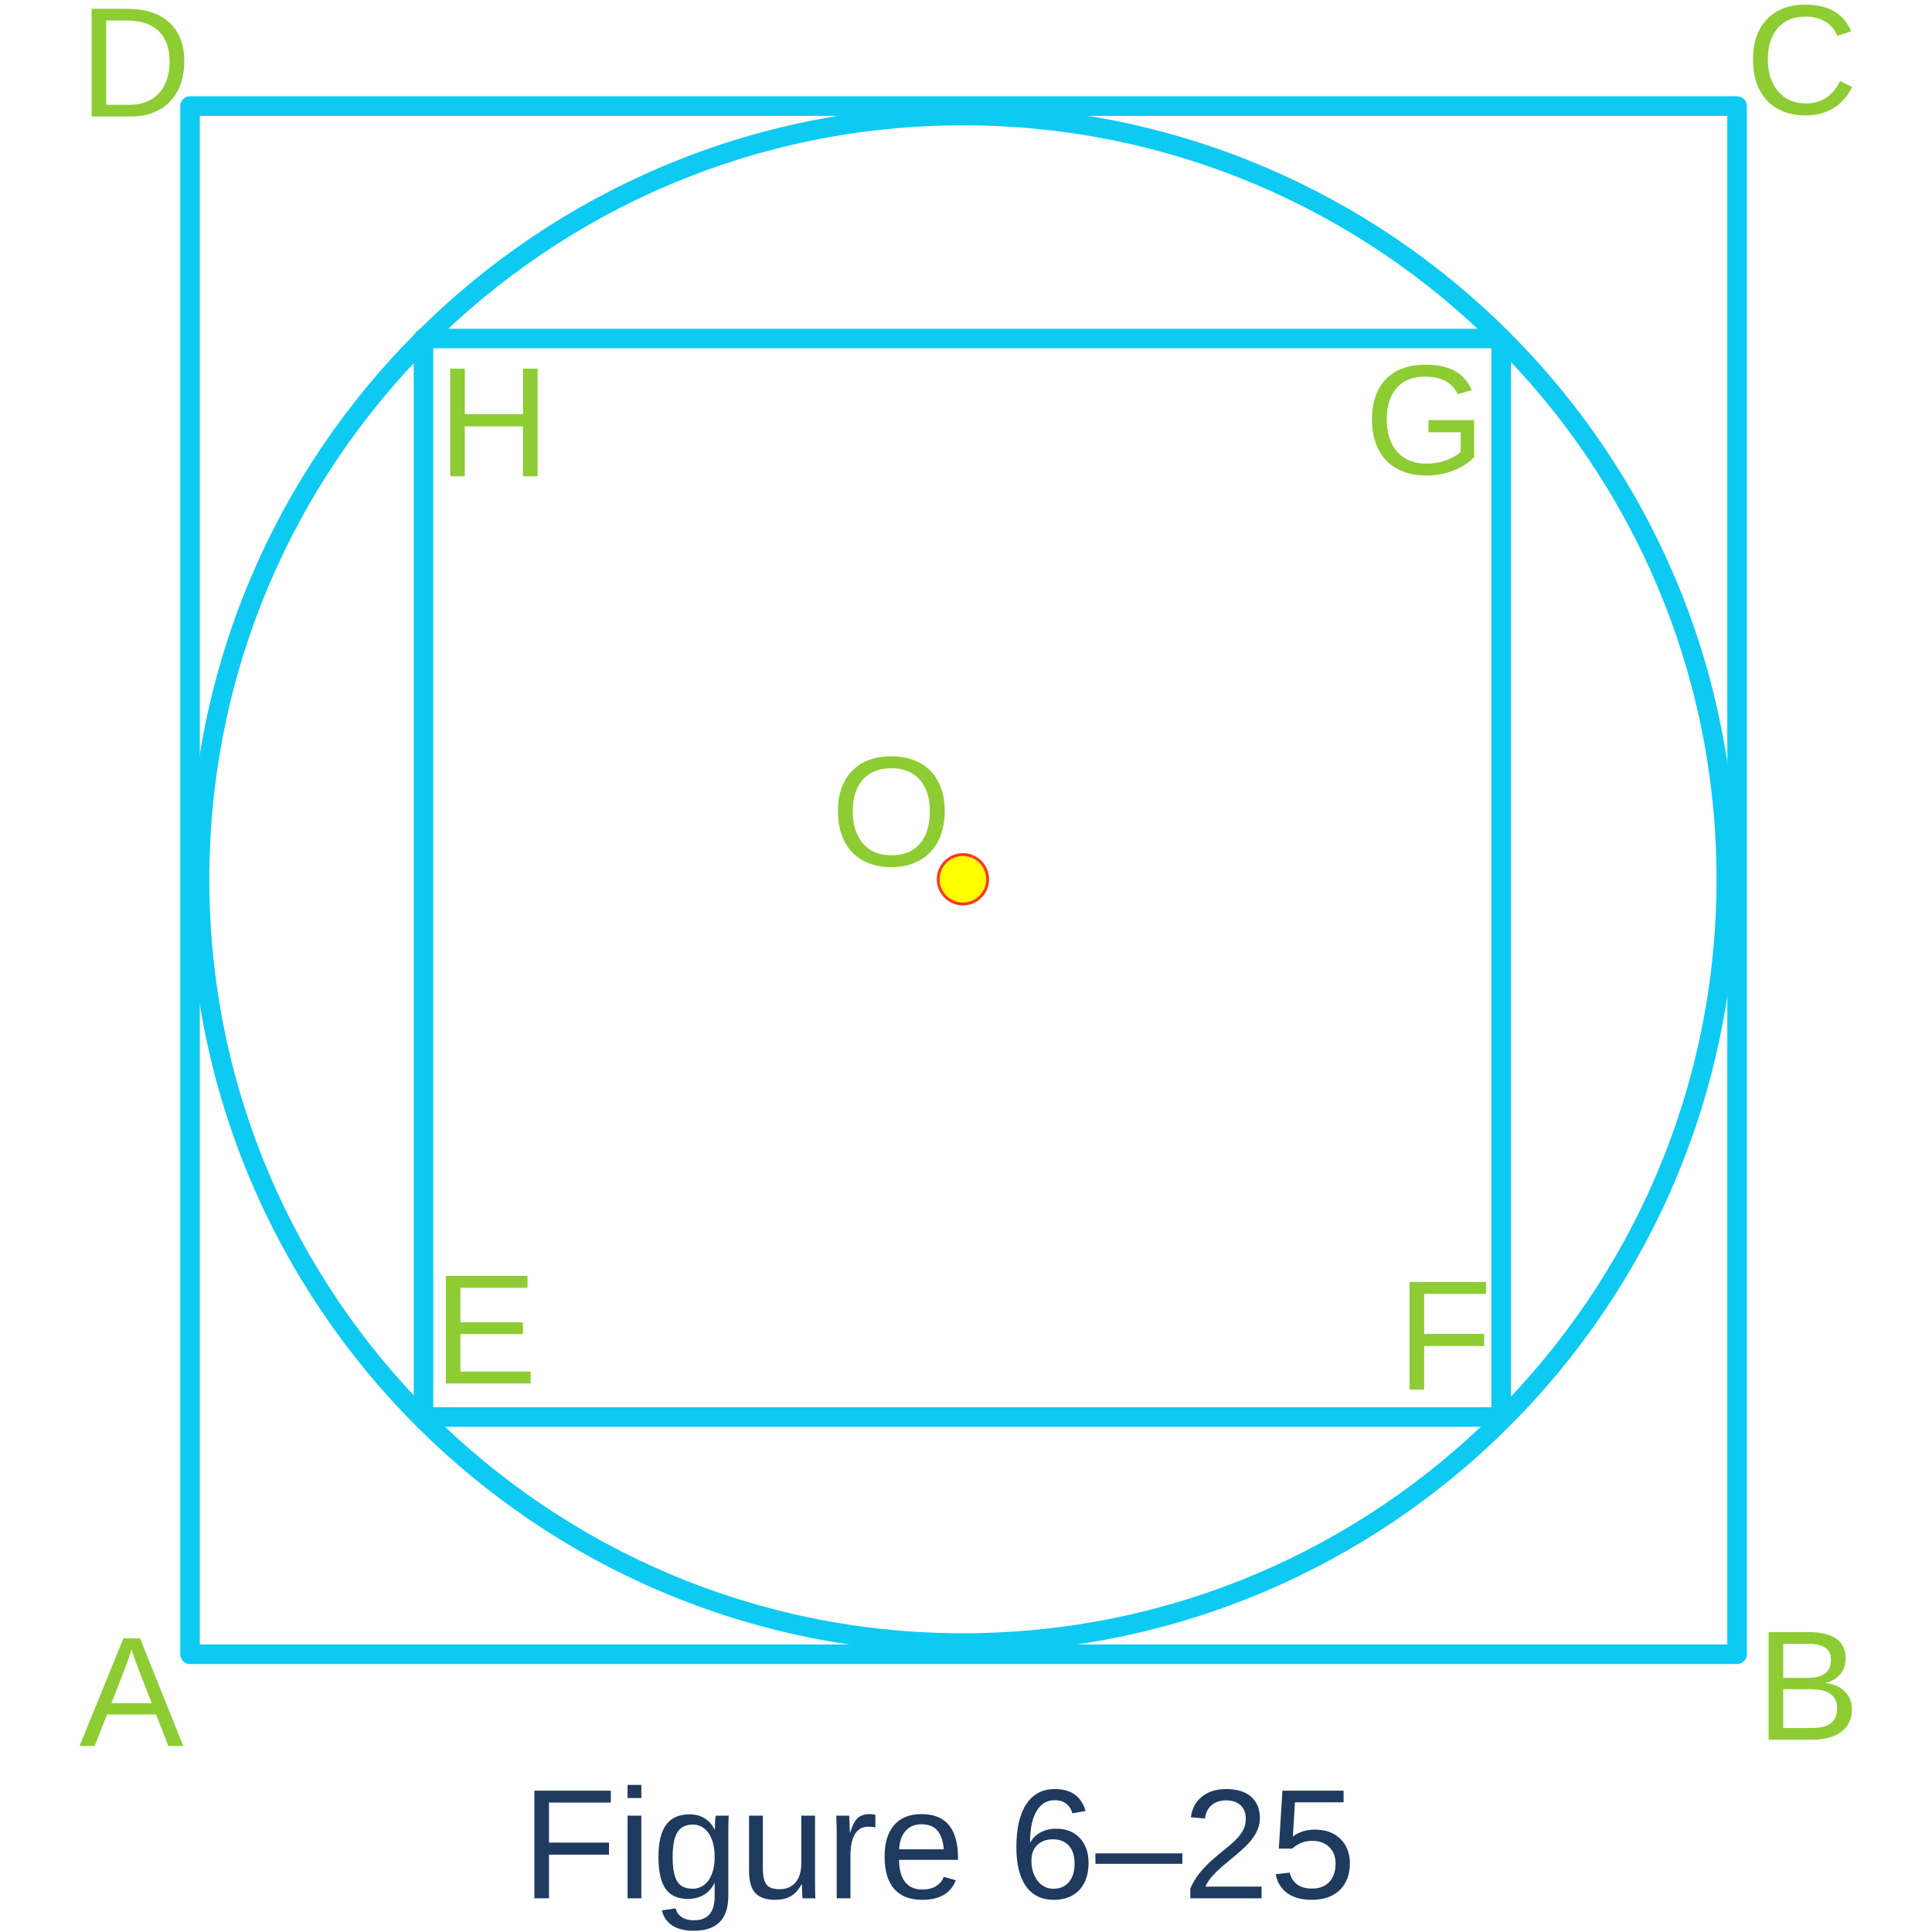
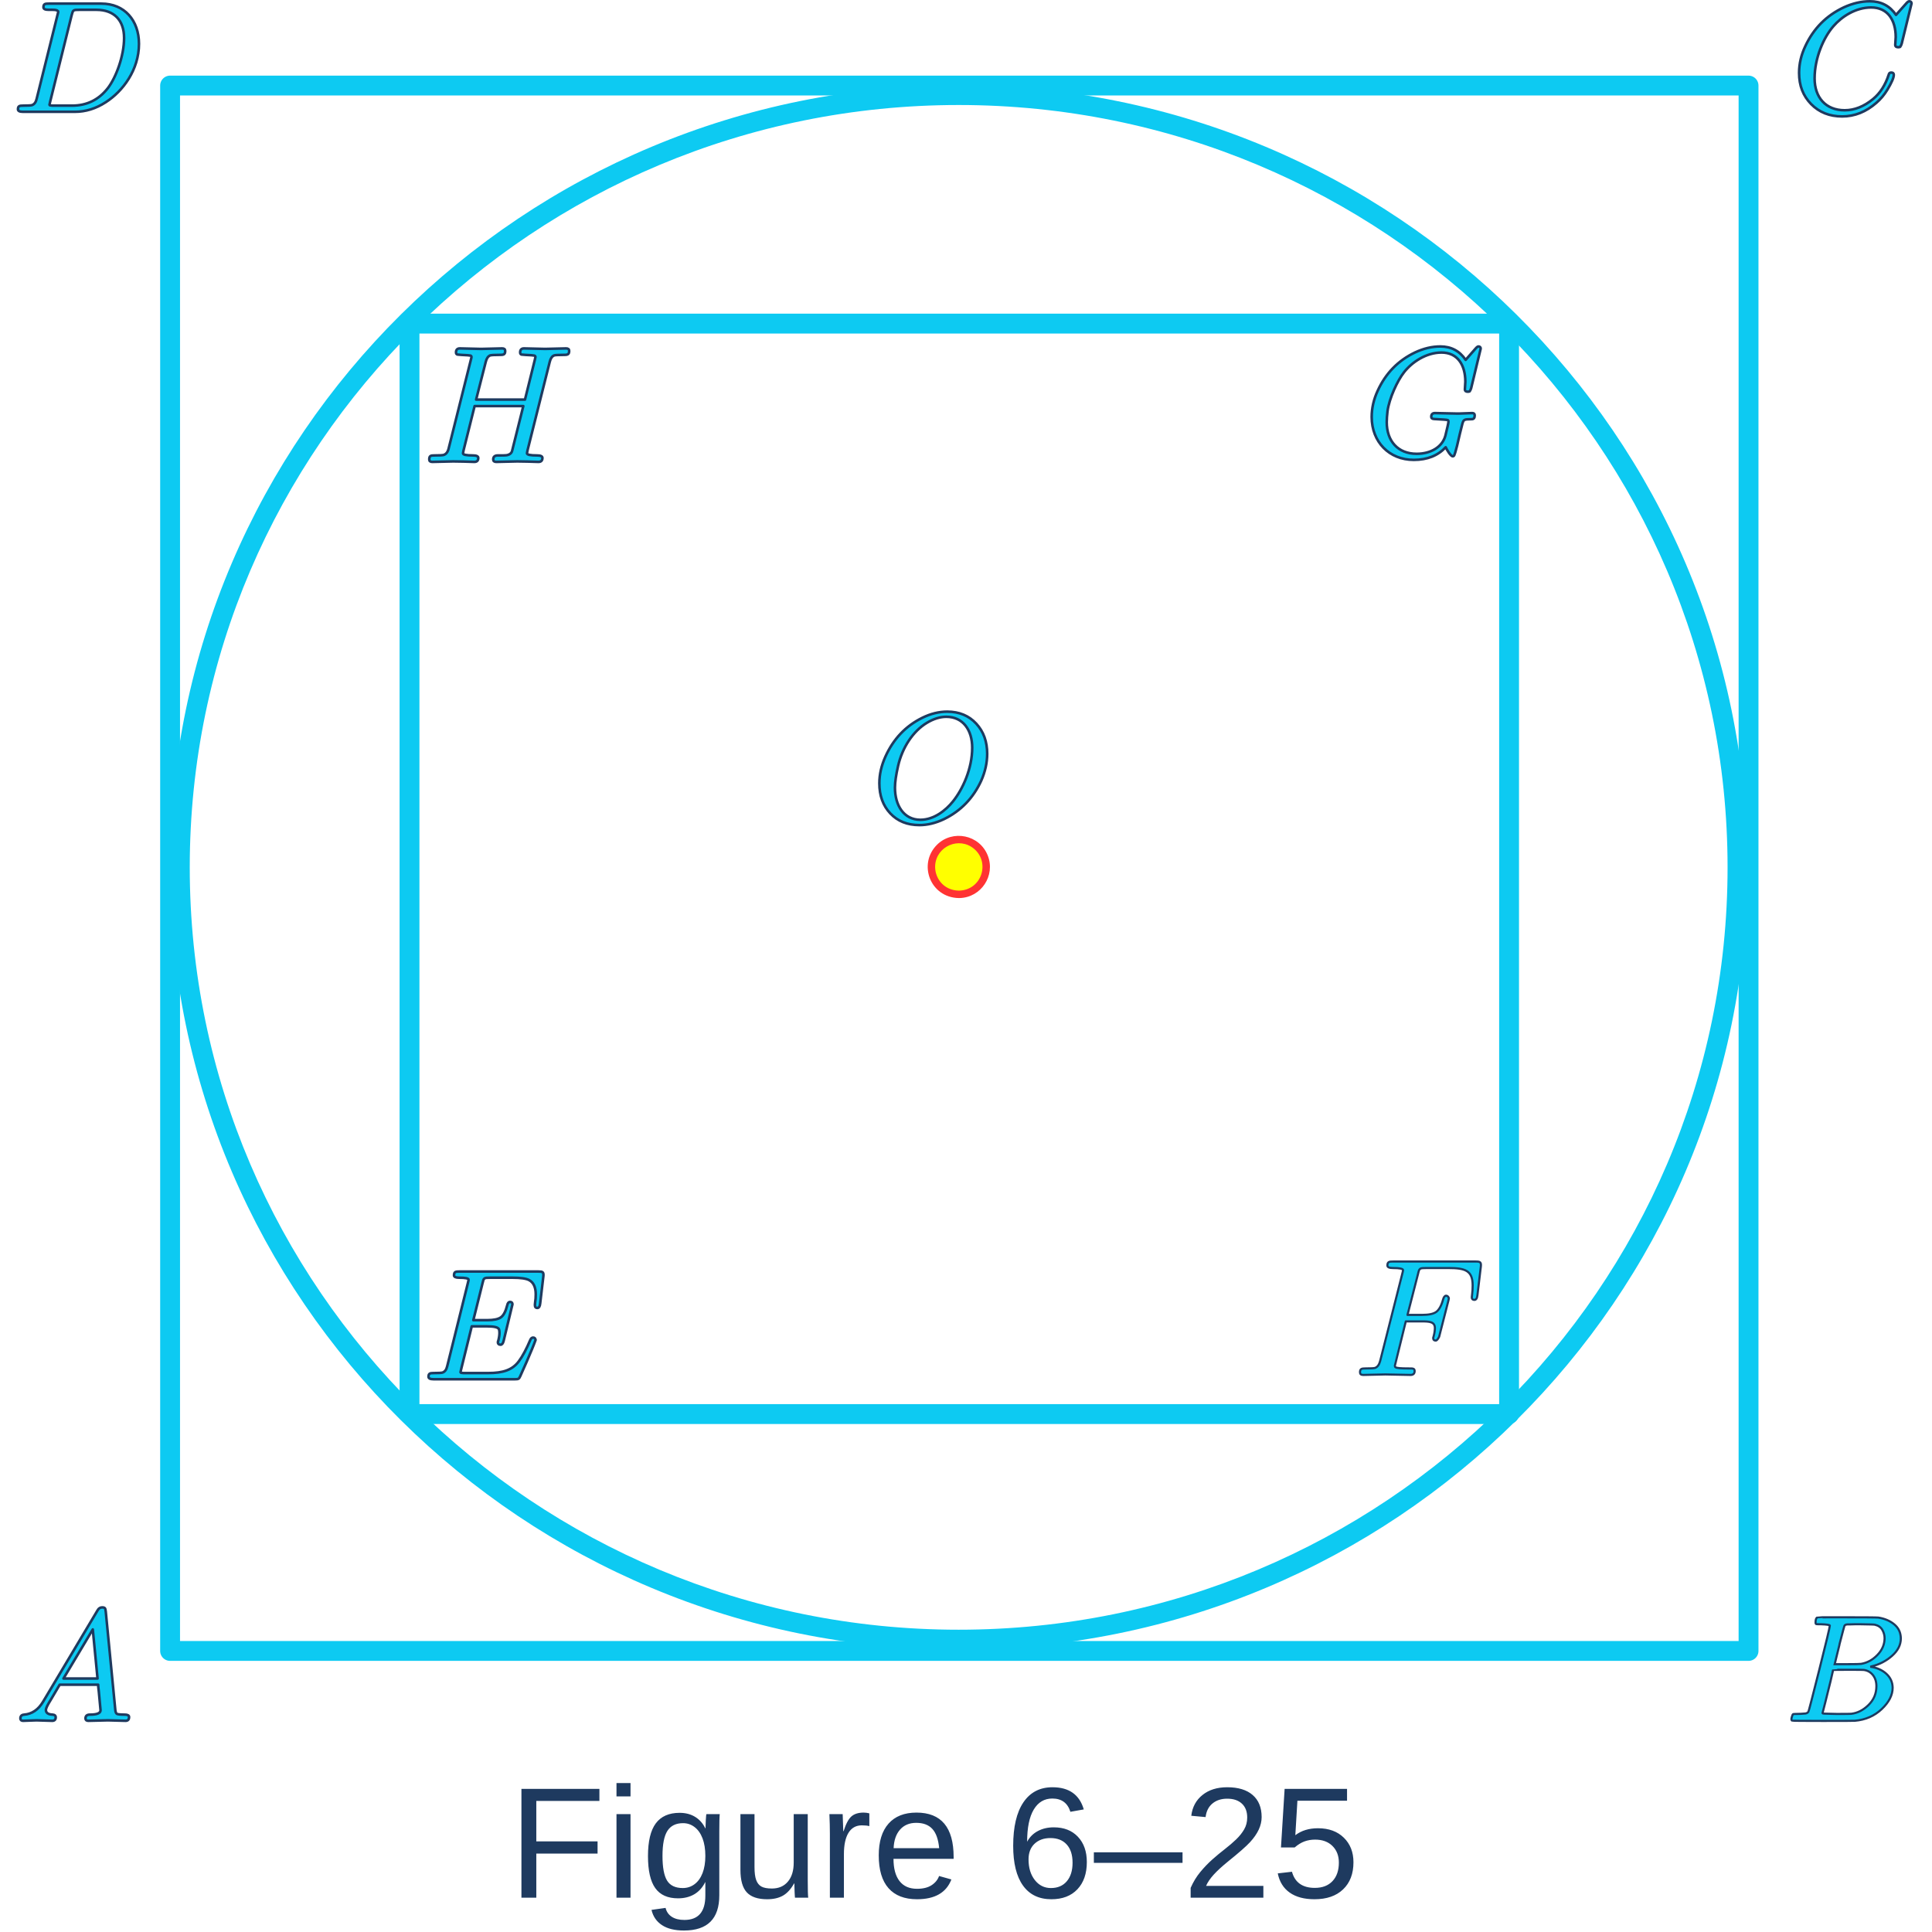
- <svg xmlns="http://www.w3.org/2000/svg" width="256" height="256" viewBox="0 0 1134 1235" version="1.1" xml:space="preserve" style="fill-rule:evenodd;clip-rule:evenodd;stroke-linecap:round;stroke-linejoin:round;stroke-miterlimit:1.5;">
-   <g transform="matrix(100,0,0,100,1137.22,72.8027)">
+ <svg xmlns="http://www.w3.org/2000/svg" width="256" height="256" viewBox="0 0 740 753" version="1.1" xml:space="preserve" style="fill-rule:evenodd;clip-rule:evenodd;stroke-linejoin:round;stroke-miterlimit:2;">
+   <circle cx="367.199" cy="337.892" r="10.681" style="fill:#ff0;" />
+   <path d="M367.199,350.02c-11.229,-0.214 -16.016,-13.347 -8.47,-20.804c6.038,-5.966 16.538,-3.921 19.755,4.231c3.076,7.795 -2.564,16.356 -10.973,16.569c-0.104,0.002 -0.208,0.001 -0.312,0.004Zm0,-2.893c8.99,-0.17 12.311,-11.045 5.872,-16.36c-5.763,-4.757 -14.517,-0.982 -15.08,6.414c-0.349,4.594 2.904,9.787 9.208,9.946Z" style="fill:#f33;" />
+   <g>
+     <g>
+       <path id="MJX-51-NCM-I-1D434" d="M7.746,670.502c1.111,0 4.939,0.186 6.112,0.186c0.926,-0 1.358,-0.494 1.358,-1.42c0,-0.556 -0.37,-0.926 -1.173,-0.988c-1.79,-0.062 -2.654,-0.679 -2.654,-1.852c-0,-0.556 0.555,-1.79 1.728,-3.642c1.667,-2.778 2.84,-4.816 3.643,-6.174l15.001,0c0,0.432 0.062,1.297 0.247,2.655c0.432,4.506 0.679,6.976 0.679,7.284c0,1.173 -1.358,1.729 -4.136,1.729c-1.173,0 -1.729,0.494 -1.729,1.482c0,0.617 0.371,0.926 1.112,0.926c1.481,-0 6.173,-0.186 7.655,-0.186c1.234,0 5.618,0.186 6.852,0.186c0.926,-0 1.358,-0.494 1.358,-1.482c0,-0.617 -0.555,-0.926 -1.666,-0.926c-1.729,0 -2.778,-0.123 -3.087,-0.309c-0.309,-0.185 -0.556,-0.74 -0.618,-1.666l-3.704,-38.153c-0.185,-1.173 -0.123,-1.667 -1.42,-1.667c-0.74,0 -1.358,0.371 -1.79,1.173l-21.237,35.622c-1.852,3.086 -4.321,4.753 -7.346,5c-0.988,0.062 -1.482,0.556 -1.482,1.482c0,0.617 0.371,0.926 1.05,0.926c0.988,-0 4.259,-0.186 5.247,-0.186m21.916,-35.435l1.852,19.137l-13.273,0l11.421,-19.137Z" style="fill:#0dcaf2;fill-rule:nonzero;stroke:#1e3a5f;stroke-width:1px;" />
    </g>
-   <text x="1065.01px" y="72.803px" style="font-family:'ArialMT', 'Arial', sans-serif;font-size:100px;fill:#8dcc33;">C</text>
-   <g transform="matrix(100,0,0,100,72.0691,74.4425)">
+   </g>
+   <g>
+     <g>
+       <path id="MJX-51-NCM-I-1D436" d="M700.746,30.565c-0,-7.902 3.457,-15.928 7.346,-20.373c3.149,-3.642 8.581,-7.284 14.693,-7.284c6.42,-0 9.569,4.877 9.569,11.544c-0,0.556 -0.185,2.531 -0.185,3.087c-0,0.555 0.37,0.864 1.173,0.864c0.308,0 0.555,-0.062 0.741,-0.123c0.308,-0.432 0.493,-0.865 0.617,-1.297l3.827,-15.619c0,-0.555 -0.308,-0.864 -0.926,-0.864c-0.247,0 -0.617,0.247 -1.111,0.803l-4.013,4.506c-2.407,-3.519 -5.803,-5.309 -10.186,-5.309c-3.395,0 -6.729,0.803 -10.124,2.346c-6.853,3.21 -11.853,8.272 -15.064,15.187c-1.605,3.395 -2.407,6.852 -2.407,10.371c-0,4.939 1.543,8.952 4.691,12.162c3.149,3.21 7.162,4.815 12.101,4.815c4.877,0 9.322,-1.79 13.334,-5.309c1.667,-1.42 3.087,-3.148 4.26,-5.062c1.667,-2.778 2.531,-4.692 2.531,-5.865c0,-0.556 -0.309,-0.864 -0.988,-0.864c-0.555,-0 -0.864,0.247 -0.987,0.802c-1.297,4.013 -3.334,7.223 -6.112,9.507c-3.519,2.902 -7.223,4.384 -11.051,4.384c-7.408,-0 -11.729,-5.001 -11.729,-12.409Z" style="fill:#0dcaf2;fill-rule:nonzero;stroke:#1e3a5f;stroke-width:1px;" />
    </g>
-   <text x="-0.148px" y="74.442px" style="font-family:'ArialMT', 'Arial', sans-serif;font-size:100px;fill:#8dcc33;">D</text>
-   <g transform="matrix(100,0,0,100,66.8457,1116.08)">
+   </g>
+   <g>
+     <g>
+       <path id="MJX-51-NCM-I-1D437" d="M33.034,1.413l-20.496,0c-1.42,0 -2.099,0.062 -2.099,1.42c0,0.679 0.679,0.988 2.038,0.988c1.234,0 3.704,-0.185 3.704,0.803c-0,0.123 -0.062,0.493 -0.247,1.111l-8.149,32.781c-0.309,1.358 -0.926,2.161 -1.852,2.469c-0.432,0.124 -1.544,0.186 -3.457,0.186c-1.359,-0 -1.976,0.123 -1.976,1.42c0,0.679 0.679,0.987 1.976,0.987l20.187,0c4.198,0 8.211,-1.234 12.1,-3.766c6.606,-4.259 12.902,-12.593 12.902,-22.718c0,-9.137 -5.617,-15.681 -14.631,-15.681m8.828,13.397c0,6.976 -3.148,15.434 -6.358,19.57c-3.519,4.506 -8.149,6.791 -13.952,6.791l-6.853,-0c-0.679,-0 -1.111,-0 -1.358,-0.062c-0.371,-0 -0.556,-0.124 -0.556,-0.309c0,-0.123 0.124,-0.555 0.309,-1.358l8.334,-33.522c0.556,-2.037 0.494,-2.099 3.087,-2.099l6.544,0c6.914,0 10.803,4.075 10.803,10.989Z" style="fill:#0dcaf2;fill-rule:nonzero;stroke:#1e3a5f;stroke-width:1px;" />
    </g>
-   <text x="0.146px" y="1116.09px" style="font-family:'ArialMT', 'Arial', sans-serif;font-size:100px;fill:#8dcc33;">A</text>
-   <g transform="matrix(100,0,0,100,1138.56,1112.08)">
+   </g>
+   <g>
+     <g>
+       <path id="MJX-51-NCM-I-1D438" d="M170.45,497.061c0,0.618 0.68,0.926 1.976,0.926c2.469,0 3.704,0.247 3.704,0.803c0,0.185 -0.123,0.617 -0.309,1.42l-8.025,32.287c-0.309,1.358 -0.926,2.161 -1.852,2.47c-0.432,0.123 -1.544,0.185 -3.457,0.185c-1.359,-0 -1.976,0.123 -1.976,1.42c0,0.679 0.679,0.987 1.976,0.987l31.67,0c1.481,0 1.605,-0.123 2.099,-1.173l2.469,-5.556c1.667,-3.827 2.84,-6.667 3.519,-8.581c-0.124,-0.555 -0.309,-0.926 -0.988,-0.926c-0.432,0 -0.802,0.309 -1.049,0.864c-1.544,3.643 -3.025,6.421 -4.507,8.396c-2.469,3.334 -6.112,4.569 -11.915,4.569l-8.951,-0c-0.618,-0 -1.05,-0 -1.297,-0.062c-0.37,0 -0.555,-0.123 -0.555,-0.309c-0,-0.123 0.123,-0.555 0.308,-1.358l4.075,-16.483l5.865,-0c2.901,-0 4.445,0.37 4.753,1.173c0.124,0.309 0.185,0.741 0.185,1.358c0,0.803 -0.123,1.79 -0.432,2.963c-0.123,0.309 -0.185,0.556 -0.185,0.741c0,0.618 0.37,0.926 1.05,0.926c0.555,0 0.926,-0.494 1.172,-1.42l3.458,-14.322c-0,-0.618 -0.309,-0.926 -0.988,-0.926c-0.494,-0 -0.864,0.432 -1.05,1.296c-0.617,2.408 -1.42,3.951 -2.469,4.692c-1.049,0.741 -2.778,1.111 -5.309,1.111l-5.433,0l3.581,-14.384c0.494,-2.099 0.494,-2.161 3.086,-2.161l8.582,0c3.148,0 5.309,0.309 6.482,0.926c1.728,0.926 2.593,2.778 2.593,5.557c-0,1.049 -0.062,2.16 -0.247,3.21c-0,0.123 -0,0.308 -0.062,0.555l0,0.556c0,0.679 0.309,0.988 0.926,0.988c0.617,-0 0.988,-0.556 1.111,-1.729l1.235,-10.557c0.185,-1.728 -0.247,-1.913 -1.914,-1.913l-30.806,-0c-1.419,-0 -2.099,0.061 -2.099,1.481Z" style="fill:#0dcaf2;fill-rule:nonzero;stroke:#1e3a5f;stroke-width:1px;" />
    </g>
-   <text x="1071.86px" y="1112.08px" style="font-family:'ArialMT', 'Arial', sans-serif;font-size:100px;fill:#8dcc33;">B</text>
-   <g transform="matrix(100,0,0,100,301.3,304.445)">
+   </g>
+   <g>
+     <g>
+       <path d="M703.306,633.058c-1.064,0 -1.695,-0.019 -1.892,-0.059c-0.197,-0.039 -0.296,-0.256 -0.296,-0.65c-0,-1.065 0.217,-1.715 0.651,-1.952c0.039,-0.039 2.602,-0.059 7.688,-0.059c10.211,0 15.593,0.039 16.145,0.118c2.484,0.395 4.554,1.282 6.21,2.662c1.656,1.38 2.504,3.193 2.543,5.441c-0,2.523 -1.143,4.79 -3.43,6.801c-2.287,2.01 -4.909,3.371 -7.866,4.08l-0.591,0.178c2.523,0.355 4.593,1.261 6.209,2.72c1.617,1.459 2.445,3.273 2.484,5.441c0,2.878 -1.419,5.658 -4.258,8.339c-2.839,2.681 -6.328,4.199 -10.468,4.554c-0.276,0.039 -4.435,0.059 -12.478,0.059c-7.886,-0 -11.888,-0.039 -12.006,-0.118c-0.158,-0.119 -0.236,-0.276 -0.236,-0.473c-0,-0.276 0.039,-0.552 0.118,-0.828c0.197,-0.75 0.394,-1.164 0.591,-1.242c0.158,-0.04 0.454,-0.059 0.887,-0.059l0.355,-0c1.065,-0 2.248,-0.06 3.549,-0.178c0.552,-0.118 0.926,-0.355 1.123,-0.71c0.119,-0.157 1.538,-5.638 4.258,-16.441c2.721,-10.803 4.081,-16.5 4.081,-17.091c0,-0.276 -1.123,-0.454 -3.371,-0.533Zm24.721,5.501c-0,-1.183 -0.296,-2.287 -0.887,-3.312c-0.592,-1.025 -1.558,-1.696 -2.898,-2.011c-0.276,-0.079 -2.09,-0.138 -5.441,-0.178l-2.484,0c-0.867,0 -1.557,0.02 -2.07,0.06l-0.769,-0c-0.591,0.039 -0.966,0.236 -1.123,0.591c-0.079,0.158 -0.71,2.523 -1.893,7.097c0,0.118 -0.02,0.236 -0.059,0.355l-1.833,7.451l4.79,0c3.194,0 5.027,-0.039 5.5,-0.118c2.366,-0.394 4.475,-1.538 6.328,-3.43c1.853,-1.893 2.799,-4.061 2.839,-6.505Zm-3.194,18.629c0,-1.735 -0.453,-3.174 -1.36,-4.317c-0.907,-1.144 -2.09,-1.814 -3.548,-2.011c-0.237,-0.04 -1.873,-0.059 -4.909,-0.059c-4.652,-0 -6.998,0.019 -7.038,0.059c0,0.079 -0.335,1.518 -1.005,4.317c-0.67,2.799 -1.36,5.579 -2.07,8.339l-1.065,4.14c0,0.157 0.237,0.236 0.71,0.236c0.473,0 2.07,0.04 4.791,0.119c3.509,-0 5.401,-0.02 5.677,-0.06c2.444,-0.276 4.692,-1.419 6.742,-3.43c2.05,-2.011 3.075,-4.455 3.075,-7.333Z" style="fill:#0dcaf2;fill-rule:nonzero;stroke:#1e3a5f;stroke-width:0.83px;stroke-linejoin:miter;stroke-miterlimit:4;" />
    </g>
-   <text x="229.083px" y="304.445px" style="font-family:'ArialMT', 'Arial', sans-serif;font-size:100px;fill:#8dcc33;">H</text>
-   <g transform="matrix(100,0,0,100,899.261,302.962)">
+   </g>
+   <g>
+     <g>
+       <g>
+         <path id="MJX-163-NCM-I-1D439" d="M534.245,493.241c-0,0.65 0.729,0.975 2.122,0.975c2.653,-0 3.979,0.26 3.979,0.845c0,0.195 -0.132,0.65 -0.331,1.495l-8.622,33.996c-0.398,1.43 -1.061,2.275 -1.989,2.6c-0.465,0.13 -1.658,0.195 -3.714,0.195c-1.459,0 -2.123,0.13 -2.123,1.495c0,0.715 0.398,1.04 1.261,1.04l8.621,-0.195l9.815,0.195c1.062,0 1.592,-0.52 1.592,-1.495c0,-1.105 -0.729,-1.04 -2.454,-1.04c-2.918,0 -4.576,-0.13 -4.974,-0.455c-0.199,-0.065 -0.265,-0.325 -0.265,-0.65l4.245,-17.225l6.167,-0c3.051,-0 5.173,0.13 5.173,2.6c0,0.845 -0.132,1.885 -0.464,3.12c-0.066,0.195 -0.133,0.455 -0.199,0.715c0,0.715 0.332,1.04 1.061,1.04c0.332,-0.065 0.796,-0.52 1.26,-1.495l3.581,-13.976c0.133,-0.52 0.199,-0.91 0.199,-1.105c-0.199,-0.585 -0.596,-0.91 -1.061,-0.91c-0.53,0 -0.928,0.52 -1.193,1.495c-0.664,2.47 -1.592,4.031 -2.653,4.811c-1.061,0.78 -2.918,1.17 -5.571,1.17l-5.637,-0l4.112,-15.991c0.53,-2.21 0.53,-2.275 3.316,-2.275l8.621,-0c6.433,-0 9.351,0.975 9.351,6.76c0,1.3 -0.066,2.47 -0.199,3.445c-0.066,0.715 -0.132,1.105 -0.132,1.17c-0,0.715 0.331,1.04 0.994,1.04c0.664,0 1.062,-0.585 1.194,-1.82l1.327,-11.115c0.199,-1.82 -0.266,-2.015 -2.056,-2.015l-32.099,-0c-1.526,-0 -2.255,0.065 -2.255,1.56Z" style="fill:#0dcaf2;fill-rule:nonzero;stroke:#1e3a5f;stroke-width:0.83px;" />
+       </g>
    </g>
-   <text x="821.478px" y="302.962px" style="font-family:'ArialMT', 'Arial', sans-serif;font-size:100px;fill:#8dcc33;">G</text>
-   <g transform="matrix(100,0,0,100,903.42,888.277)">
+   </g>
+   <g>
+     <g>
+       <path id="MJX-217-NCM-I-1D43A" d="M544.513,179.237c5.266,0 9.394,-1.641 12.446,-4.925c0.359,0.791 1.915,3.527 2.752,3.527c0.3,-0 0.479,-0.183 0.599,-0.426c0.119,-0.243 0.538,-1.459 1.077,-3.648l1.077,-4.621c0.359,-1.398 0.598,-2.432 0.778,-3.101c0.658,-2.675 0.658,-2.614 3.889,-2.675c0.778,-0 1.137,-0.487 1.137,-1.459c-0,-0.608 -0.299,-0.912 -0.958,-0.912c-1.137,-0 -5.086,0.243 -6.222,0.182l-8.317,-0.182c-0.958,-0 -1.437,0.486 -1.437,1.459c0,0.547 0.359,0.79 1.078,0.851c3.41,0.182 5.205,0.304 5.385,0.426c0.179,0.121 0.239,0.364 0.239,0.668c-0,0.426 -0.419,2.25 -1.197,5.412c-1.196,4.378 -5.624,7.053 -11.189,7.053c-7.3,-0 -11.668,-4.925 -11.668,-12.343c0,-1.155 0.12,-2.614 0.3,-4.256c0.658,-4.986 3.889,-11.978 6.462,-15.201c2.991,-3.83 8.496,-7.661 14.599,-7.661c6.223,0 9.275,4.804 9.275,11.37c-0,0.548 -0.18,2.493 -0.18,3.04c0,0.548 0.359,0.852 1.137,0.852c0.299,-0 0.539,-0.061 0.718,-0.122c0.299,-0.426 0.479,-0.851 0.598,-1.277l3.71,-15.383c0,-0.547 -0.299,-0.851 -0.897,-0.851c-0.24,0 -0.599,0.243 -1.077,0.79l-3.89,4.439c-2.333,-3.466 -5.624,-5.229 -9.872,-5.229c-3.291,0 -6.522,0.79 -9.813,2.311c-6.642,3.161 -11.488,8.147 -14.6,14.957c-1.555,3.344 -2.333,6.749 -2.333,10.215c-0,9.728 6.821,16.72 16.394,16.72Z" style="fill:#0dcaf2;fill-rule:nonzero;stroke:#1e3a5f;stroke-width:1px;" />
    </g>
-   <text x="842.336px" y="888.277px" style="font-family:'ArialMT', 'Arial', sans-serif;font-size:100px;fill:#8dcc33;">F</text>
-   <g transform="matrix(100,0,0,100,292.989,884.374)">
+   </g>
+   <g>
+     <path id="MJX-245-NCM-I-1D442" d="M375.946,304.247c1.521,-3.466 2.312,-6.933 2.312,-10.461c-0,-4.744 -1.399,-8.636 -4.258,-11.738c-2.858,-3.102 -6.629,-4.683 -11.312,-4.683c-3.224,-0 -6.447,0.79 -9.671,2.372c-6.569,3.223 -11.373,8.332 -14.475,15.266c-1.521,3.406 -2.312,6.812 -2.312,10.278c0,4.805 1.399,8.698 4.258,11.739c2.859,3.041 6.629,4.561 11.373,4.561c3.163,0 6.326,-0.79 9.549,-2.311c6.63,-3.223 11.435,-8.271 14.536,-15.023m-3.527,-12.833c-0,8.089 -3.649,16.179 -7.542,20.983c-2.676,3.346 -7.298,7.116 -12.651,7.116c-6.507,0 -9.913,-5.656 -9.913,-12.529c-0,-2.128 0.425,-4.987 1.216,-8.454c1.642,-7.177 5.778,-13.502 11.191,-16.786c2.615,-1.582 5.17,-2.372 7.603,-2.372c6.568,-0 10.096,5.23 10.096,12.042Z" style="fill:#0dcaf2;fill-rule:nonzero;stroke:#1e3a5f;stroke-width:1px;" />
+   </g>
+   <g>
+     <g>
+       <path id="MJX-252-NCM-I-1D43B" d="M215.335,136.767c0,-0.648 -0.388,-0.972 -1.166,-0.972l-8.225,0.194l-8.226,-0.194c-1.036,0 -1.489,0.583 -1.489,1.554c-0,0.454 0.194,0.778 0.518,0.842c0.648,0.065 1.166,0.13 1.49,0.13c2.007,0.065 3.108,0.194 3.432,0.259c0.324,0.065 0.518,0.259 0.518,0.583c-0.064,0.194 -0.129,0.583 -0.259,1.166l-3.821,15.414l-19.042,0l3.757,-14.702c0.324,-1.36 0.907,-2.202 1.749,-2.526c0.453,-0.129 1.554,-0.194 3.367,-0.194c1.749,-0 2.462,-0 2.462,-1.554c-0,-0.648 -0.389,-0.972 -1.166,-0.972l-8.226,0.194l-8.29,-0.194c-1.036,0 -1.49,0.583 -1.49,1.554c0,0.454 0.195,0.778 0.583,0.842c0.648,0.065 1.166,0.13 1.49,0.13c2.008,0.065 3.174,0.194 3.497,0.259c0.324,0.065 0.454,0.259 0.454,0.583c-0,0.129 -0.065,0.518 -0.259,1.166l-8.614,34.391c-0.324,1.425 -0.972,2.267 -1.943,2.591c-0.454,0.13 -1.62,0.194 -3.627,0.194c-1.425,0 -2.008,0.13 -2.008,1.555c-0,0.647 0.389,0.971 1.166,0.971l8.16,-0.194l4.081,0.065c0.712,-0 3.432,0.129 4.145,0.129c1.036,0 1.554,-0.518 1.554,-1.554c0,-0.648 -0.712,-0.972 -2.072,-0.972c-2.591,0 -3.886,-0.259 -3.886,-0.842c-0,0 0.064,-0.194 0.194,-1.036l4.339,-17.358l18.977,0l-4.339,17.358c-0.194,0.972 -0.972,1.619 -2.267,1.814c-0.324,0.064 -1.425,0.064 -3.303,0.064c-1.231,0 -1.814,0.518 -1.814,1.555c0,0.647 0.389,0.971 1.166,0.971l8.161,-0.194l4.08,0.065c0.713,-0 3.368,0.129 4.21,0.129c1.036,0 1.555,-0.518 1.555,-1.554c-0,-0.648 -0.713,-0.972 -2.073,-0.972c-2.655,0 -3.951,-0.259 -3.951,-0.842c0,0 0.065,-0.194 0.195,-1.036l8.678,-34.586c0.324,-1.36 0.907,-2.202 1.749,-2.526c0.389,-0.129 1.49,-0.194 3.368,-0.194c1.684,-0 2.461,-0 2.461,-1.554Z" style="fill:#0dcaf2;fill-rule:nonzero;stroke:#1e3a5f;stroke-width:1px;" />
    </g>
-   <text x="226.29px" y="884.374px" style="font-family:'ArialMT', 'Arial', sans-serif;font-size:100px;fill:#8dcc33;">E</text>
-   <g transform="matrix(100,0,0,100,558.188,553.307)">
-     </g>
-   <text x="480.405px" y="553.307px" style="font-family:'ArialMT', 'Arial', sans-serif;font-size:100px;fill:#8dcc33;">O</text>
-   <circle cx="565.036" cy="562.07" r="16.699" style="fill:#ff0;" />
-   <path d="M565.036,545.371c9.216,-0 16.699,7.482 16.699,16.699c-0,9.216 -7.483,16.699 -16.699,16.699c-9.217,0 -16.7,-7.483 -16.7,-16.699c0,-9.217 7.483,-16.699 16.7,-16.699Zm0.004,1.8l0,0.007c-0.992,0.019 -2.806,0.039 -5.292,0.968c-8.556,3.194 -12.699,14.009 -6.959,22.394c5.898,8.615 19.276,8.762 25.074,-0.907c4.892,-8.158 0.793,-19.502 -9.286,-22.03c-1.71,-0.429 -3.429,-0.431 -3.537,-0.432Z" style="fill:#f33;" />
-   <g transform="matrix(100,0,0,100,816.585,1213.45)">
-     </g>
-   <text x="282.894px" y="1213.45px" style="font-family:'ArialMT', 'Arial', sans-serif;font-size:100px;fill:#1e3a5f;">Figure 6–25</text>
-   <path d="M702.269,-1948.51l1039.55,-0" style="fill:none;stroke:#33cc7b;stroke-width:12.5px;" />
-   <rect x="70.984" y="67.81" width="988.923" height="989.641" style="fill:none;stroke:#0dcaf2;stroke-width:12.5px;" />
-   <rect x="220.215" y="216.396" width="688.896" height="689.396" style="fill:none;stroke:#0dcaf2;stroke-width:12.5px;" />
-   <path d="M565.036,67.608c272.775,0 494.234,221.561 494.234,494.462c0,272.901 -221.459,494.461 -494.234,494.461c-272.776,0 -494.235,-221.56 -494.235,-494.461c-0,-272.901 221.459,-494.462 494.235,-494.462Zm-0,12.5c-265.879,0 -481.735,215.962 -481.735,481.962c-0,266 215.856,481.961 481.735,481.961c265.878,0 481.734,-215.961 481.734,-481.961c0,-266 -215.856,-481.962 -481.734,-481.962Z" style="fill:#0dcaf2;" />
+   </g>
+   <g transform="matrix(1,0,0,0.991005,0,6.65331)">
+     <text x="191.621px" y="739.629px" style="font-family:'ArialMT', 'Arial', sans-serif;font-size:62.209px;fill:#1e3a5f;">Figure 6–25</text>
+   </g>
+   <rect x="59.793" y="33.345" width="615.202" height="610.111" style="fill:none;stroke:#0dcaf2;stroke-width:7.74px;stroke-linecap:round;stroke-miterlimit:1.5;" />
+   <rect x="153.109" y="126.123" width="428.557" height="425.011" style="fill:none;stroke:#0dcaf2;stroke-width:7.74px;stroke-linecap:round;stroke-miterlimit:1.5;" />
+   <path d="M367.14,33.22c169.691,0 307.459,136.592 307.459,304.835c0,168.242 -137.768,304.834 -307.459,304.834c-169.693,-0 -307.461,-136.592 -307.461,-304.834c0,-168.243 137.768,-304.835 307.461,-304.835Zm-0,7.707c-165.402,-0 -299.685,133.139 -299.685,297.128c0,163.988 134.283,297.127 299.685,297.127c165.4,0 299.683,-133.139 299.683,-297.127c-0,-163.989 -134.283,-297.128 -299.683,-297.128Z" style="fill:#0dcaf2;" />
</svg>
